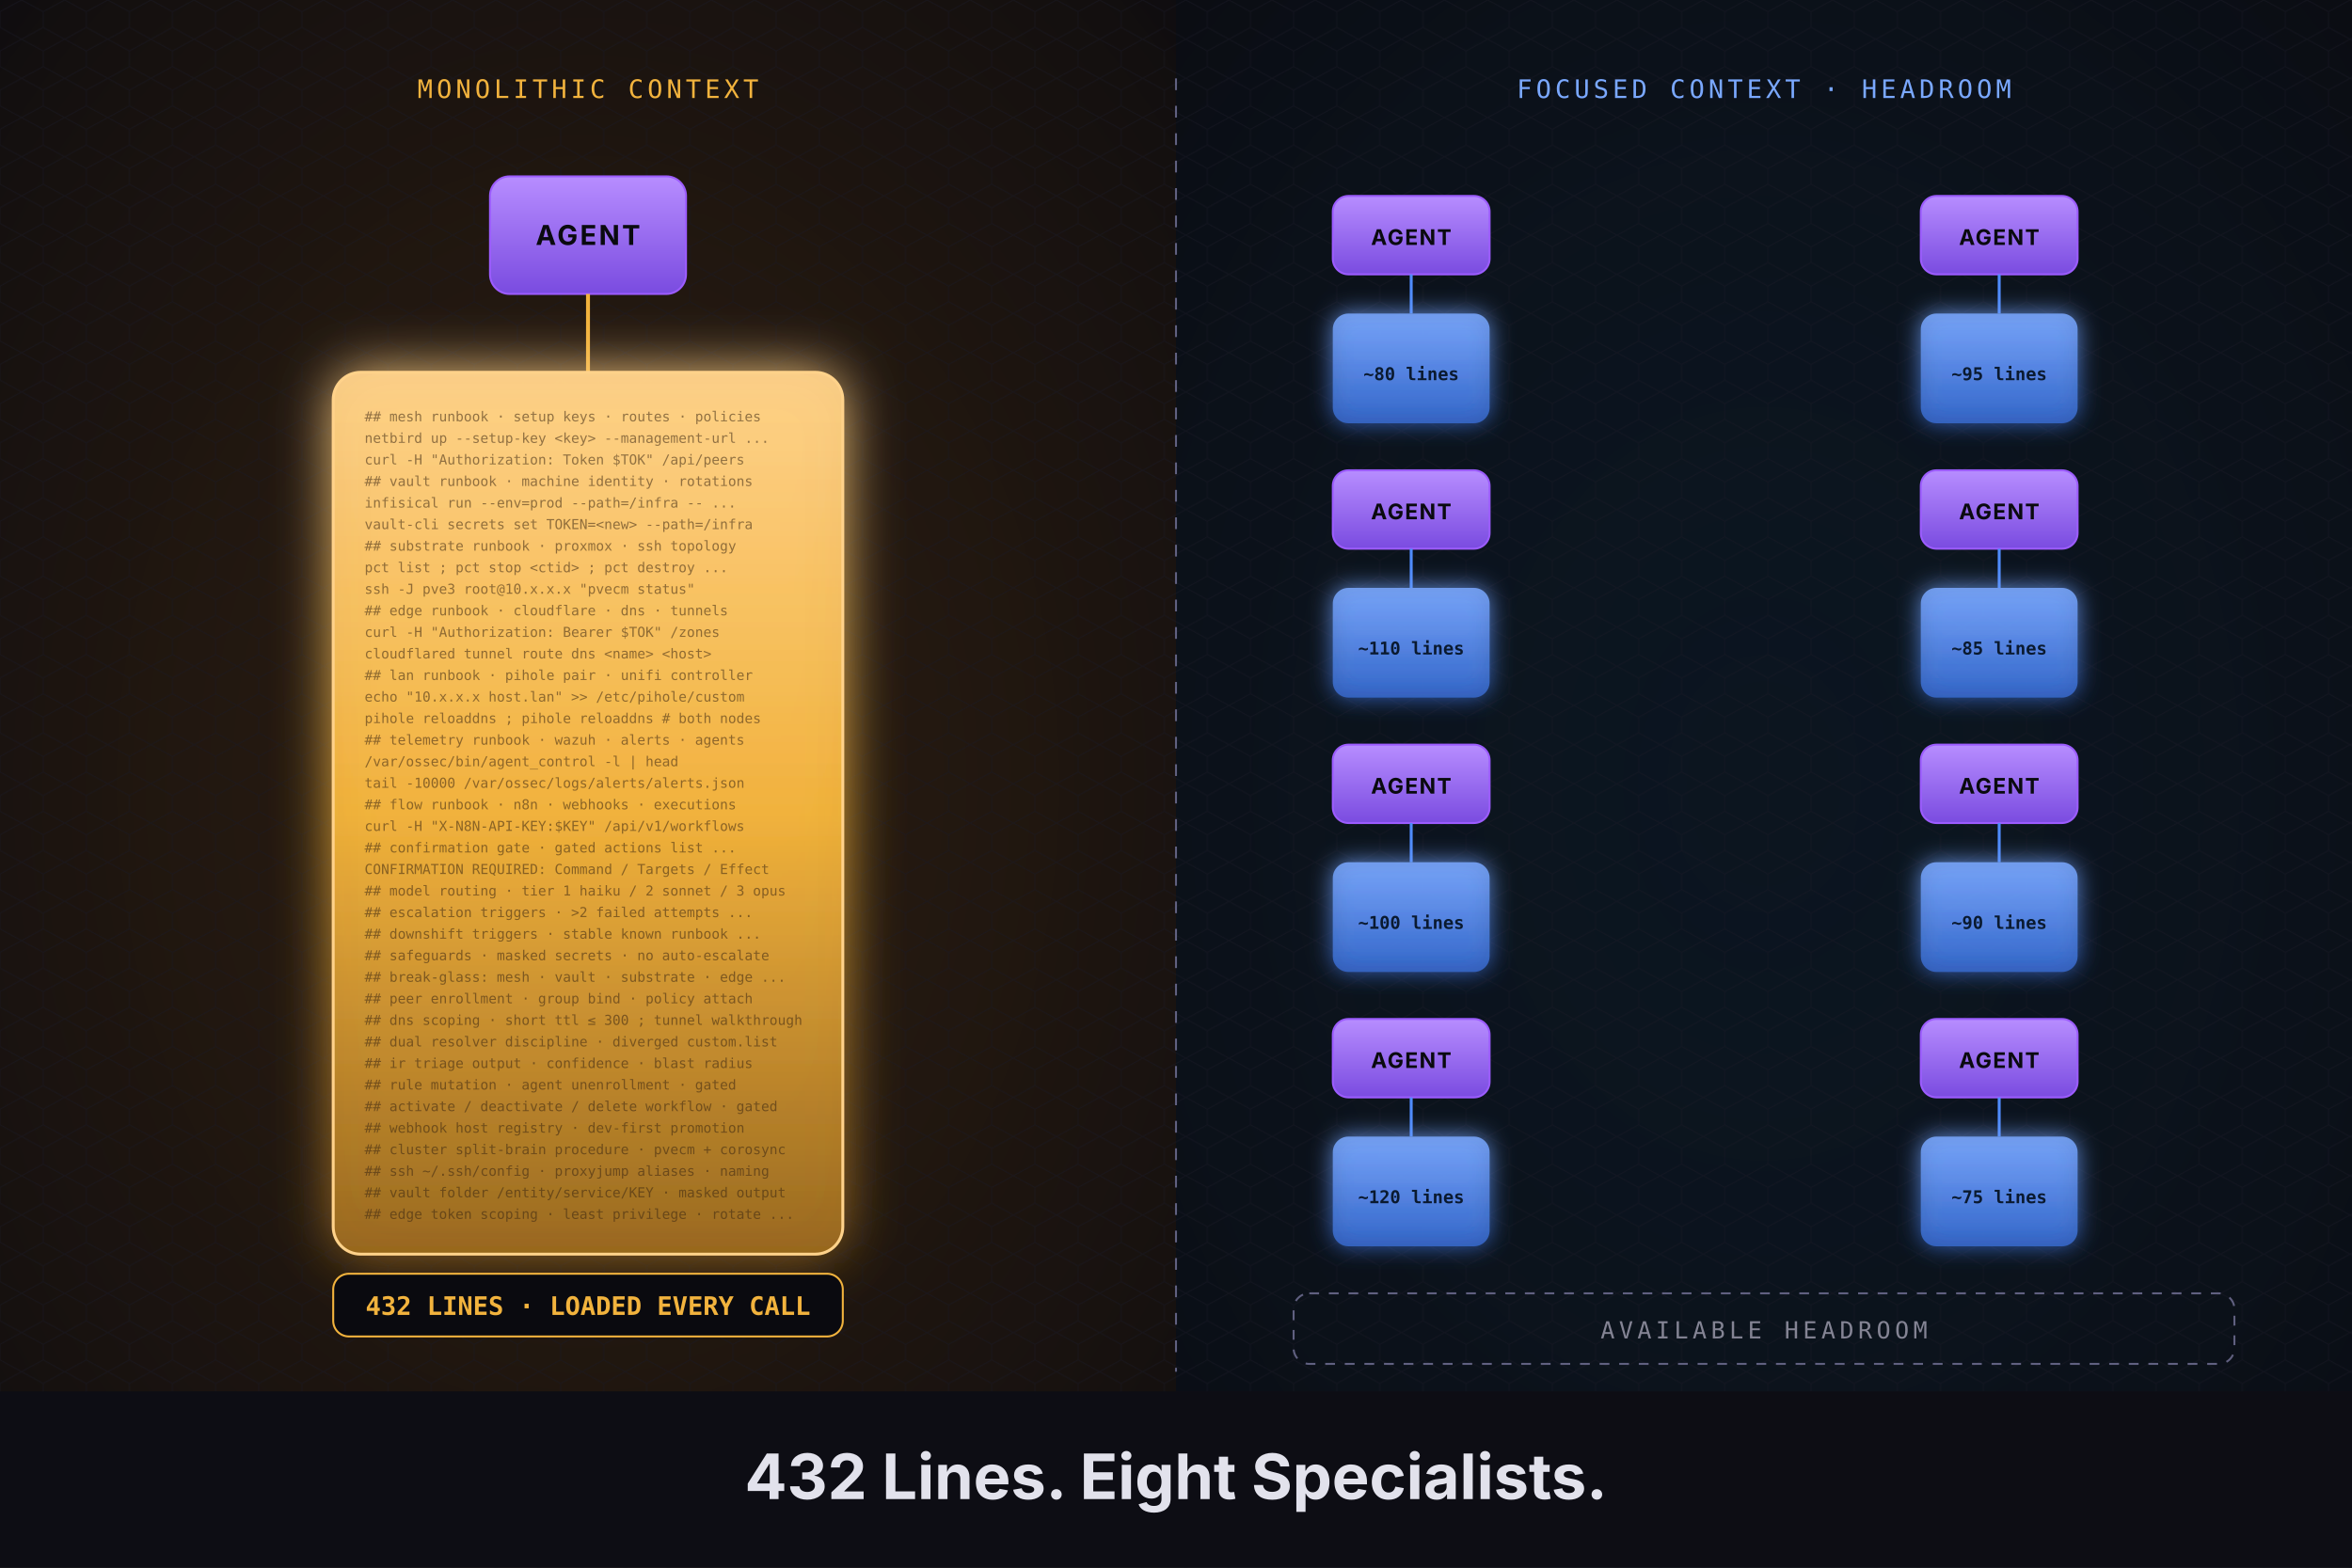
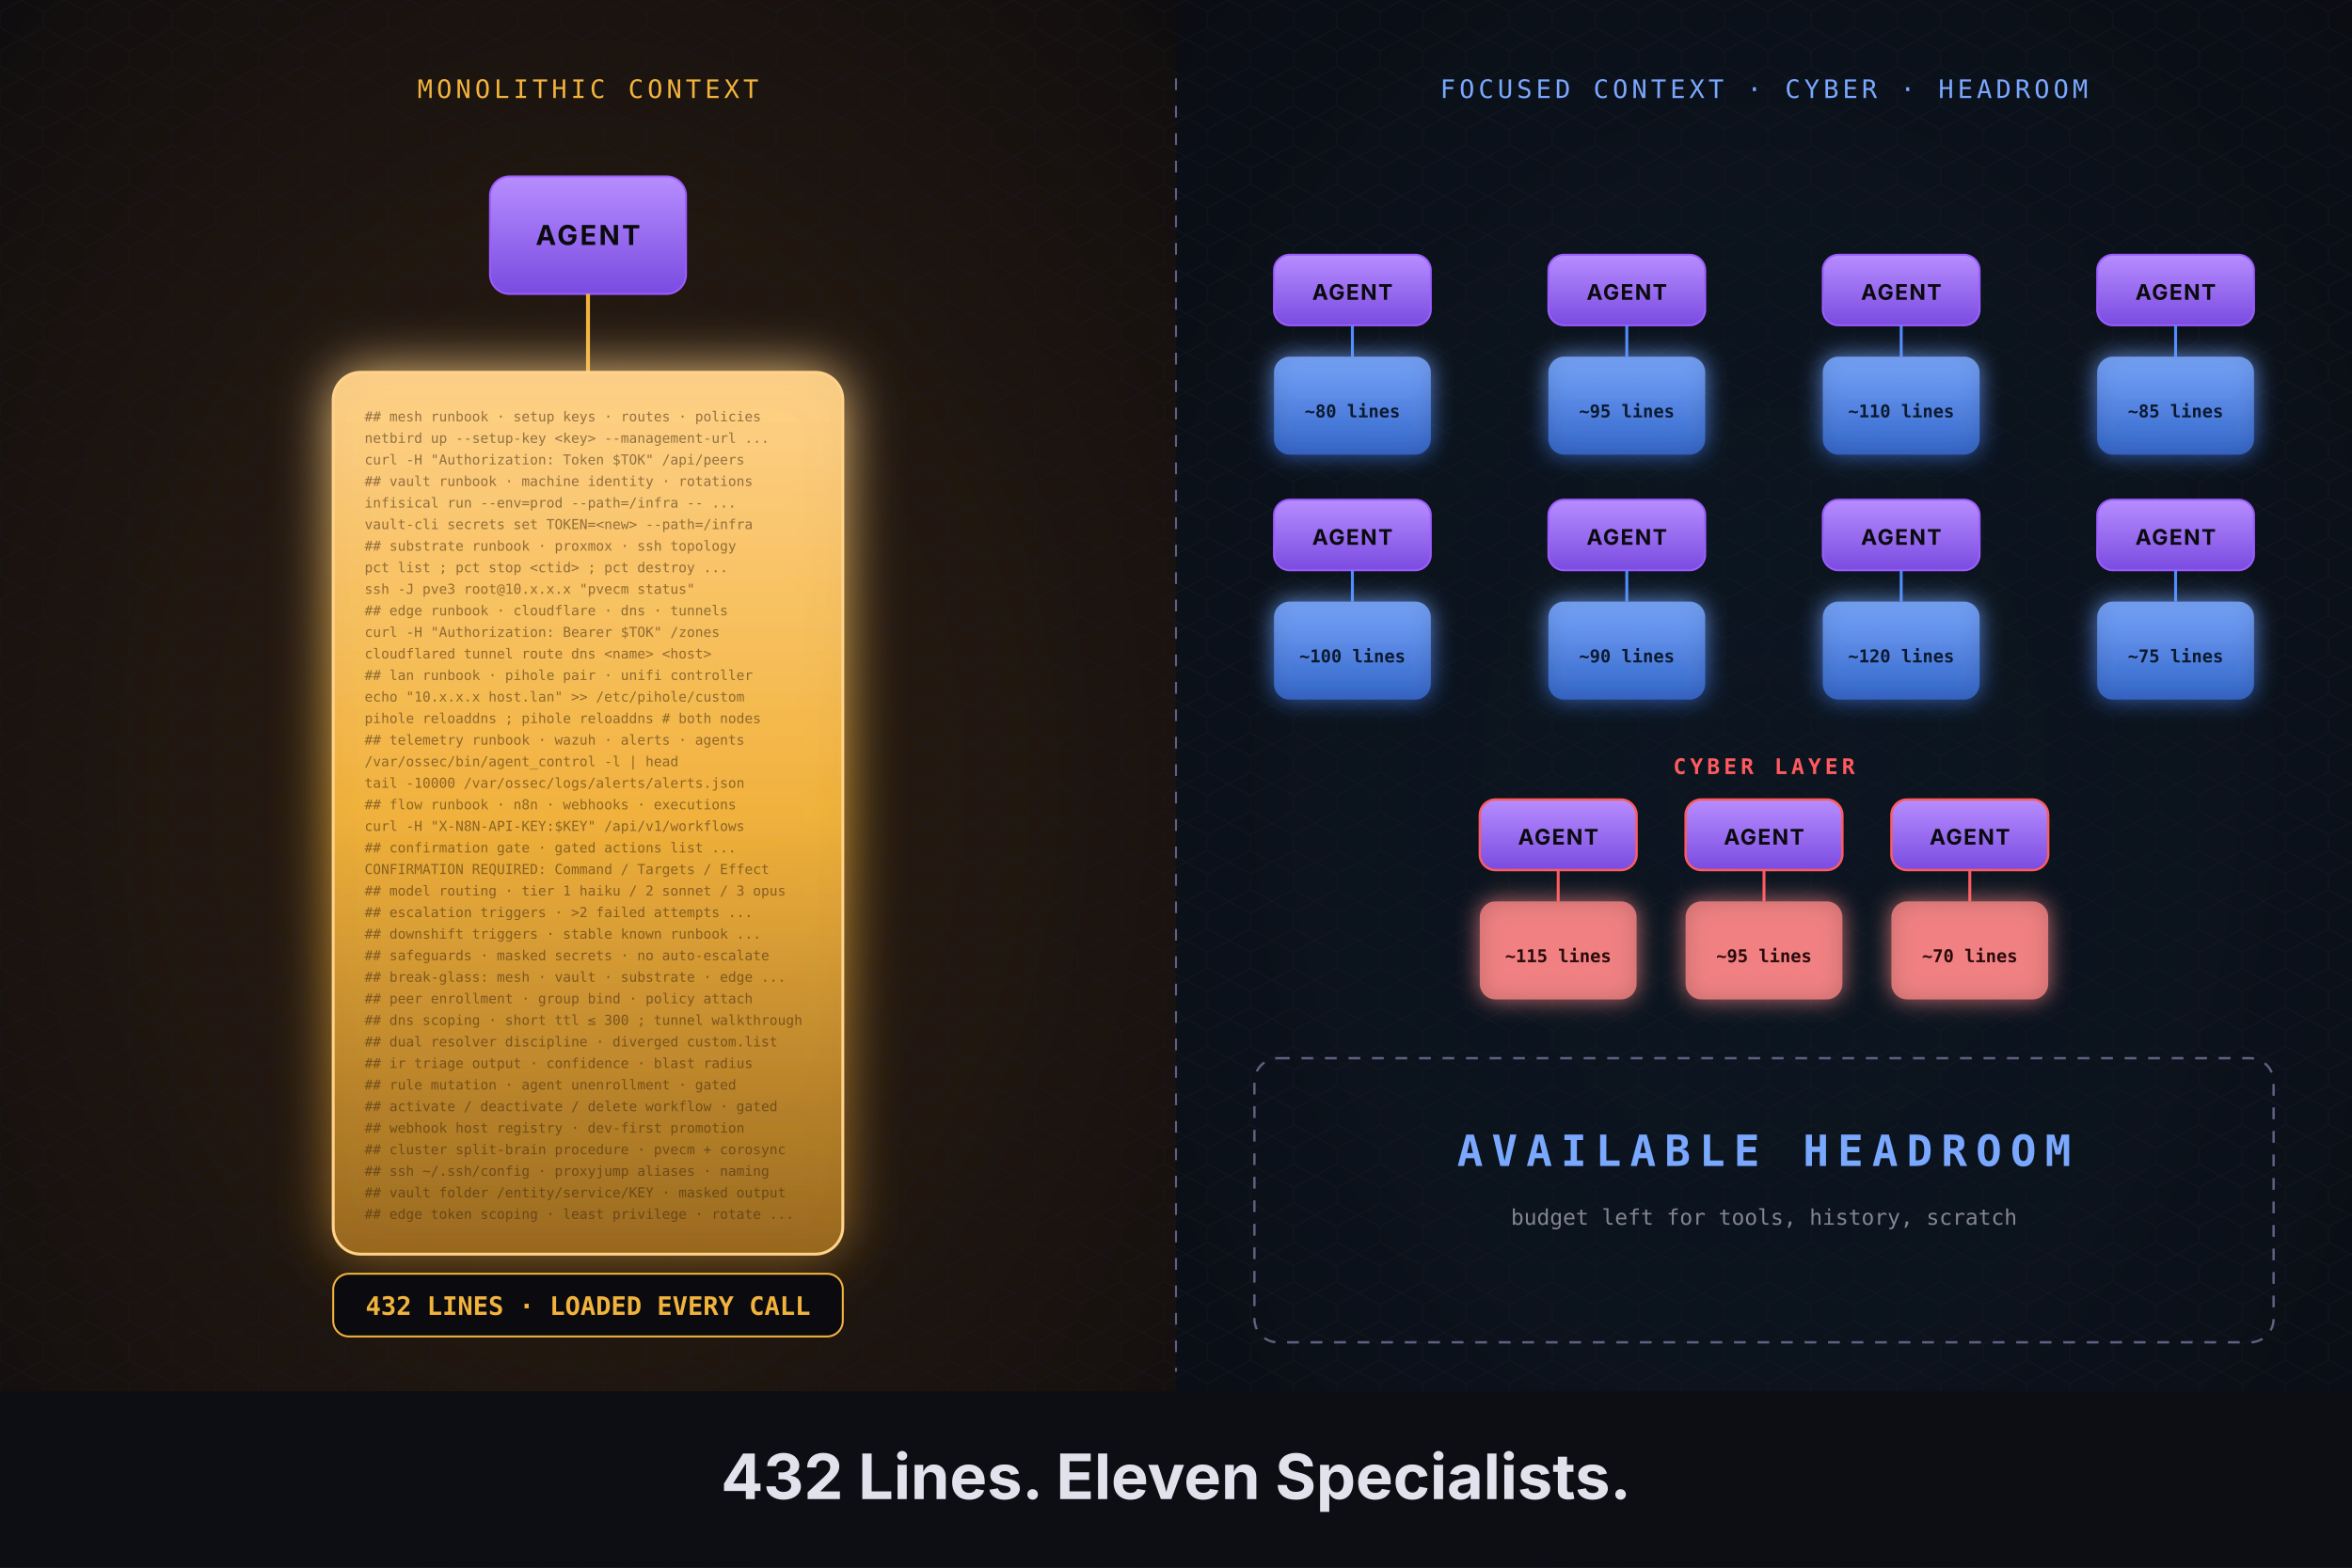
<svg xmlns="http://www.w3.org/2000/svg" viewBox="0 0 1200 800" role="img" aria-labelledby="cbTitle cbDesc" font-family="Inter, system-ui, sans-serif">
  <defs>
    <radialGradient id="cbBgL" cx="0.5" cy="0.5" r="0.8">
      <stop offset="0" stop-color="#3a2510" stop-opacity="0.7" />
      <stop offset="1" stop-color="#0a0a0f" stop-opacity="1" />
    </radialGradient>
    <radialGradient id="cbBgR" cx="0.5" cy="0.5" r="0.8">
      <stop offset="0" stop-color="#0d2030" stop-opacity="0.5" />
      <stop offset="1" stop-color="#0a0a0f" stop-opacity="1" />
    </radialGradient>
    <linearGradient id="cbAgentBox" x1="0" y1="0" x2="0" y2="1">
      <stop offset="0" stop-color="#b78dff" />
      <stop offset="1" stop-color="#7a4be0" />
    </linearGradient>
    <linearGradient id="cbHotCtx" x1="0" y1="0" x2="0" y2="1">
      <stop offset="0" stop-color="#ffd28a" />
      <stop offset="0.5" stop-color="#f2b33d" />
      <stop offset="1" stop-color="#9a6920" />
    </linearGradient>
    <linearGradient id="cbCoolCtx" x1="0" y1="0" x2="0" y2="1">
      <stop offset="0" stop-color="#7aa8ff" />
      <stop offset="1" stop-color="#3568cc" />
    </linearGradient>
    <filter id="cbHotGlow" x="-30%" y="-30%" width="160%" height="160%">
      <feGaussianBlur stdDeviation="14" result="b" />
      <feMerge>
        <feMergeNode in="b" />
        <feMergeNode in="SourceGraphic" />
      </feMerge>
    </filter>
    <filter id="cbCoolGlow" x="-30%" y="-30%" width="160%" height="160%">
      <feGaussianBlur stdDeviation="6" result="b" />
      <feMerge>
        <feMergeNode in="b" />
        <feMergeNode in="SourceGraphic" />
      </feMerge>
    </filter>
    <pattern id="cbHex" width="22" height="20" patternUnits="userSpaceOnUse">
      <path d="M 11 0 L 22 6 L 22 14 L 11 20 L 0 14 L 0 6 Z" fill="none" stroke="#1a1a26" stroke-width="0.5" />
    </pattern>
  </defs>
  <rect width="1200" height="800" fill="#0a0a0f" />
  <rect width="600" height="800" fill="url(#cbBgL)" />
  <rect x="600" width="600" height="800" fill="url(#cbBgR)" />
  <rect width="1200" height="800" fill="url(#cbHex)" opacity="0.5" />
  <line x1="600" y1="40" x2="600" y2="700" stroke="#606080" stroke-width="1" stroke-dasharray="6 8" />
  <text x="300" y="50" text-anchor="middle" fill="#f2b33d" font-size="13" font-family="JetBrains Mono, monospace" letter-spacing="0.15em">MONOLITHIC CONTEXT</text>
-   <text x="900" y="50" text-anchor="middle" fill="#7aa8ff" font-size="13" font-family="JetBrains Mono, monospace" letter-spacing="0.15em">FOCUSED CONTEXT · HEADROOM</text>
+   <text x="900" y="50" text-anchor="middle" fill="#7aa8ff" font-size="13" font-family="JetBrains Mono, monospace" letter-spacing="0.15em">FOCUSED CONTEXT · CYBER · HEADROOM</text>
  <g>
    <g>
      <rect x="250" y="90" width="100" height="60" rx="10" fill="url(#cbAgentBox)" stroke="#9c5cff" stroke-width="1" />
      <text x="300" y="125" text-anchor="middle" fill="#0a0a0f" font-size="14" font-weight="700" letter-spacing="0.08em">AGENT</text>
    </g>
    <line x1="300" y1="150" x2="300" y2="190" stroke="#f2b33d" stroke-width="2" />
    <g filter="url(#cbHotGlow)">
      <rect x="170" y="190" width="260" height="450" rx="14" fill="url(#cbHotCtx)" opacity="0.95" />
    </g>
    <rect x="170" y="190" width="260" height="450" rx="14" fill="none" stroke="#ffd28a" stroke-width="1.5" />
    <g fill="#3a2510" font-family="JetBrains Mono, monospace" font-size="7" opacity="0.55">
      <text x="186" y="215">## mesh runbook · setup keys · routes · policies</text>
      <text x="186" y="226">netbird up --setup-key &lt;key&gt; --management-url ...</text>
      <text x="186" y="237">curl -H "Authorization: Token $TOK" /api/peers</text>
      <text x="186" y="248">## vault runbook · machine identity · rotations</text>
      <text x="186" y="259">infisical run --env=prod --path=/infra -- ...</text>
      <text x="186" y="270">vault-cli secrets set TOKEN=&lt;new&gt; --path=/infra</text>
      <text x="186" y="281">## substrate runbook · proxmox · ssh topology</text>
      <text x="186" y="292">pct list ; pct stop &lt;ctid&gt; ; pct destroy ...</text>
      <text x="186" y="303">ssh -J pve3 root@10.x.x.x "pvecm status"</text>
      <text x="186" y="314">## edge runbook · cloudflare · dns · tunnels</text>
      <text x="186" y="325">curl -H "Authorization: Bearer $TOK" /zones</text>
      <text x="186" y="336">cloudflared tunnel route dns &lt;name&gt; &lt;host&gt;</text>
      <text x="186" y="347">## lan runbook · pihole pair · unifi controller</text>
      <text x="186" y="358">echo "10.x.x.x host.lan" &gt;&gt; /etc/pihole/custom</text>
      <text x="186" y="369">pihole reloaddns ; pihole reloaddns # both nodes</text>
      <text x="186" y="380">## telemetry runbook · wazuh · alerts · agents</text>
      <text x="186" y="391">/var/ossec/bin/agent_control -l | head</text>
      <text x="186" y="402">tail -10000 /var/ossec/logs/alerts/alerts.json</text>
      <text x="186" y="413">## flow runbook · n8n · webhooks · executions</text>
      <text x="186" y="424">curl -H "X-N8N-API-KEY:$KEY" /api/v1/workflows</text>
      <text x="186" y="435">## confirmation gate · gated actions list ...</text>
      <text x="186" y="446">CONFIRMATION REQUIRED: Command / Targets / Effect</text>
      <text x="186" y="457">## model routing · tier 1 haiku / 2 sonnet / 3 opus</text>
      <text x="186" y="468">## escalation triggers · &gt;2 failed attempts ...</text>
      <text x="186" y="479">## downshift triggers · stable known runbook ...</text>
      <text x="186" y="490">## safeguards · masked secrets · no auto-escalate</text>
      <text x="186" y="501">## break-glass: mesh · vault · substrate · edge ...</text>
      <text x="186" y="512">## peer enrollment · group bind · policy attach</text>
      <text x="186" y="523">## dns scoping · short ttl ≤ 300 ; tunnel walkthrough</text>
      <text x="186" y="534">## dual resolver discipline · diverged custom.list</text>
      <text x="186" y="545">## ir triage output · confidence · blast radius</text>
      <text x="186" y="556">## rule mutation · agent unenrollment · gated</text>
      <text x="186" y="567">## activate / deactivate / delete workflow · gated</text>
      <text x="186" y="578">## webhook host registry · dev-first promotion</text>
      <text x="186" y="589">## cluster split-brain procedure · pvecm + corosync</text>
      <text x="186" y="600">## ssh ~/.ssh/config · proxyjump aliases · naming</text>
      <text x="186" y="611">## vault folder /entity/service/KEY · masked output</text>
      <text x="186" y="622">## edge token scoping · least privilege · rotate ...</text>
    </g>
    <g>
      <rect x="170" y="650" width="260" height="32" rx="8" fill="#0a0a0f" stroke="#f2b33d" stroke-width="1" />
      <text x="300" y="671" text-anchor="middle" fill="#f2b33d" font-size="13" font-weight="600" font-family="JetBrains Mono, monospace">432 LINES · LOADED EVERY CALL</text>
    </g>
  </g>
  <g>
-     <g transform="translate(0,0)">
-       <g>
-         <rect x="680" y="100" width="80" height="40" rx="8" fill="url(#cbAgentBox)" stroke="#9c5cff" stroke-width="1" />
-         <text x="720" y="125" text-anchor="middle" fill="#0a0a0f" font-size="11" font-weight="700" letter-spacing="0.06em">AGENT</text>
-         <line x1="720" y1="140" x2="720" y2="160" stroke="#4f8cff" stroke-width="1.5" />
-         <g filter="url(#cbCoolGlow)">
-           <rect x="680" y="160" width="80" height="56" rx="8" fill="url(#cbCoolCtx)" opacity="0.85" />
-         </g>
-         <text x="720" y="194" text-anchor="middle" fill="#0a1a30" font-size="9" font-weight="600" font-family="JetBrains Mono, monospace">~80 lines</text>
-       </g>
-       <g>
-         <rect x="980" y="100" width="80" height="40" rx="8" fill="url(#cbAgentBox)" stroke="#9c5cff" stroke-width="1" />
-         <text x="1020" y="125" text-anchor="middle" fill="#0a0a0f" font-size="11" font-weight="700" letter-spacing="0.06em">AGENT</text>
-         <line x1="1020" y1="140" x2="1020" y2="160" stroke="#4f8cff" stroke-width="1.5" />
-         <g filter="url(#cbCoolGlow)">
-           <rect x="980" y="160" width="80" height="56" rx="8" fill="url(#cbCoolCtx)" opacity="0.85" />
-         </g>
-         <text x="1020" y="194" text-anchor="middle" fill="#0a1a30" font-size="9" font-weight="600" font-family="JetBrains Mono, monospace">~95 lines</text>
-       </g>
-       <g>
-         <rect x="680" y="240" width="80" height="40" rx="8" fill="url(#cbAgentBox)" stroke="#9c5cff" stroke-width="1" />
-         <text x="720" y="265" text-anchor="middle" fill="#0a0a0f" font-size="11" font-weight="700" letter-spacing="0.06em">AGENT</text>
-         <line x1="720" y1="280" x2="720" y2="300" stroke="#4f8cff" stroke-width="1.5" />
-         <g filter="url(#cbCoolGlow)">
-           <rect x="680" y="300" width="80" height="56" rx="8" fill="url(#cbCoolCtx)" opacity="0.85" />
-         </g>
-         <text x="720" y="334" text-anchor="middle" fill="#0a1a30" font-size="9" font-weight="600" font-family="JetBrains Mono, monospace">~110 lines</text>
-       </g>
-       <g>
-         <rect x="980" y="240" width="80" height="40" rx="8" fill="url(#cbAgentBox)" stroke="#9c5cff" stroke-width="1" />
-         <text x="1020" y="265" text-anchor="middle" fill="#0a0a0f" font-size="11" font-weight="700" letter-spacing="0.06em">AGENT</text>
-         <line x1="1020" y1="280" x2="1020" y2="300" stroke="#4f8cff" stroke-width="1.5" />
-         <g filter="url(#cbCoolGlow)">
-           <rect x="980" y="300" width="80" height="56" rx="8" fill="url(#cbCoolCtx)" opacity="0.85" />
-         </g>
-         <text x="1020" y="334" text-anchor="middle" fill="#0a1a30" font-size="9" font-weight="600" font-family="JetBrains Mono, monospace">~85 lines</text>
-       </g>
-       <g>
-         <rect x="680" y="380" width="80" height="40" rx="8" fill="url(#cbAgentBox)" stroke="#9c5cff" stroke-width="1" />
-         <text x="720" y="405" text-anchor="middle" fill="#0a0a0f" font-size="11" font-weight="700" letter-spacing="0.06em">AGENT</text>
-         <line x1="720" y1="420" x2="720" y2="440" stroke="#4f8cff" stroke-width="1.5" />
-         <g filter="url(#cbCoolGlow)">
-           <rect x="680" y="440" width="80" height="56" rx="8" fill="url(#cbCoolCtx)" opacity="0.85" />
-         </g>
-         <text x="720" y="474" text-anchor="middle" fill="#0a1a30" font-size="9" font-weight="600" font-family="JetBrains Mono, monospace">~100 lines</text>
-       </g>
-       <g>
-         <rect x="980" y="380" width="80" height="40" rx="8" fill="url(#cbAgentBox)" stroke="#9c5cff" stroke-width="1" />
-         <text x="1020" y="405" text-anchor="middle" fill="#0a0a0f" font-size="11" font-weight="700" letter-spacing="0.06em">AGENT</text>
-         <line x1="1020" y1="420" x2="1020" y2="440" stroke="#4f8cff" stroke-width="1.5" />
-         <g filter="url(#cbCoolGlow)">
-           <rect x="980" y="440" width="80" height="56" rx="8" fill="url(#cbCoolCtx)" opacity="0.85" />
-         </g>
-         <text x="1020" y="474" text-anchor="middle" fill="#0a1a30" font-size="9" font-weight="600" font-family="JetBrains Mono, monospace">~90 lines</text>
-       </g>
-       <g>
-         <rect x="680" y="520" width="80" height="40" rx="8" fill="url(#cbAgentBox)" stroke="#9c5cff" stroke-width="1" />
-         <text x="720" y="545" text-anchor="middle" fill="#0a0a0f" font-size="11" font-weight="700" letter-spacing="0.06em">AGENT</text>
-         <line x1="720" y1="560" x2="720" y2="580" stroke="#4f8cff" stroke-width="1.5" />
-         <g filter="url(#cbCoolGlow)">
-           <rect x="680" y="580" width="80" height="56" rx="8" fill="url(#cbCoolCtx)" opacity="0.85" />
-         </g>
-         <text x="720" y="614" text-anchor="middle" fill="#0a1a30" font-size="9" font-weight="600" font-family="JetBrains Mono, monospace">~120 lines</text>
-       </g>
-       <g>
-         <rect x="980" y="520" width="80" height="40" rx="8" fill="url(#cbAgentBox)" stroke="#9c5cff" stroke-width="1" />
-         <text x="1020" y="545" text-anchor="middle" fill="#0a0a0f" font-size="11" font-weight="700" letter-spacing="0.06em">AGENT</text>
-         <line x1="1020" y1="560" x2="1020" y2="580" stroke="#4f8cff" stroke-width="1.5" />
-         <g filter="url(#cbCoolGlow)">
-           <rect x="980" y="580" width="80" height="56" rx="8" fill="url(#cbCoolCtx)" opacity="0.85" />
-         </g>
-         <text x="1020" y="614" text-anchor="middle" fill="#0a1a30" font-size="9" font-weight="600" font-family="JetBrains Mono, monospace">~75 lines</text>
-       </g>
-     </g>
-     <g>
-       <rect x="660" y="660" width="480" height="36" rx="8" fill="none" stroke="#606080" stroke-width="1" stroke-dasharray="5 5" />
-       <text x="900" y="683" text-anchor="middle" fill="#848494" font-size="12" font-family="JetBrains Mono, monospace" letter-spacing="0.18em">AVAILABLE HEADROOM</text>
+     <g>
+       <rect x="650" y="130" width="80" height="36" rx="8" fill="url(#cbAgentBox)" stroke="#9c5cff" stroke-width="1" />
+       <text x="690" y="153" text-anchor="middle" fill="#0a0a0f" font-size="11" font-weight="700" letter-spacing="0.06em">AGENT</text>
+       <line x1="690" y1="166" x2="690" y2="182" stroke="#4f8cff" stroke-width="1.5" />
+       <g filter="url(#cbCoolGlow)">
+         <rect x="650" y="182" width="80" height="50" rx="8" fill="url(#cbCoolCtx)" opacity="0.85" />
+       </g>
+       <text x="690" y="213" text-anchor="middle" fill="#0a1a30" font-size="9" font-weight="600" font-family="JetBrains Mono, monospace">~80 lines</text>
+     </g>
+     <g>
+       <rect x="790" y="130" width="80" height="36" rx="8" fill="url(#cbAgentBox)" stroke="#9c5cff" stroke-width="1" />
+       <text x="830" y="153" text-anchor="middle" fill="#0a0a0f" font-size="11" font-weight="700" letter-spacing="0.06em">AGENT</text>
+       <line x1="830" y1="166" x2="830" y2="182" stroke="#4f8cff" stroke-width="1.5" />
+       <g filter="url(#cbCoolGlow)">
+         <rect x="790" y="182" width="80" height="50" rx="8" fill="url(#cbCoolCtx)" opacity="0.85" />
+       </g>
+       <text x="830" y="213" text-anchor="middle" fill="#0a1a30" font-size="9" font-weight="600" font-family="JetBrains Mono, monospace">~95 lines</text>
+     </g>
+     <g>
+       <rect x="930" y="130" width="80" height="36" rx="8" fill="url(#cbAgentBox)" stroke="#9c5cff" stroke-width="1" />
+       <text x="970" y="153" text-anchor="middle" fill="#0a0a0f" font-size="11" font-weight="700" letter-spacing="0.06em">AGENT</text>
+       <line x1="970" y1="166" x2="970" y2="182" stroke="#4f8cff" stroke-width="1.5" />
+       <g filter="url(#cbCoolGlow)">
+         <rect x="930" y="182" width="80" height="50" rx="8" fill="url(#cbCoolCtx)" opacity="0.85" />
+       </g>
+       <text x="970" y="213" text-anchor="middle" fill="#0a1a30" font-size="9" font-weight="600" font-family="JetBrains Mono, monospace">~110 lines</text>
+     </g>
+     <g>
+       <rect x="1070" y="130" width="80" height="36" rx="8" fill="url(#cbAgentBox)" stroke="#9c5cff" stroke-width="1" />
+       <text x="1110" y="153" text-anchor="middle" fill="#0a0a0f" font-size="11" font-weight="700" letter-spacing="0.06em">AGENT</text>
+       <line x1="1110" y1="166" x2="1110" y2="182" stroke="#4f8cff" stroke-width="1.5" />
+       <g filter="url(#cbCoolGlow)">
+         <rect x="1070" y="182" width="80" height="50" rx="8" fill="url(#cbCoolCtx)" opacity="0.85" />
+       </g>
+       <text x="1110" y="213" text-anchor="middle" fill="#0a1a30" font-size="9" font-weight="600" font-family="JetBrains Mono, monospace">~85 lines</text>
+     </g>
+     <g>
+       <rect x="650" y="255" width="80" height="36" rx="8" fill="url(#cbAgentBox)" stroke="#9c5cff" stroke-width="1" />
+       <text x="690" y="278" text-anchor="middle" fill="#0a0a0f" font-size="11" font-weight="700" letter-spacing="0.06em">AGENT</text>
+       <line x1="690" y1="291" x2="690" y2="307" stroke="#4f8cff" stroke-width="1.5" />
+       <g filter="url(#cbCoolGlow)">
+         <rect x="650" y="307" width="80" height="50" rx="8" fill="url(#cbCoolCtx)" opacity="0.85" />
+       </g>
+       <text x="690" y="338" text-anchor="middle" fill="#0a1a30" font-size="9" font-weight="600" font-family="JetBrains Mono, monospace">~100 lines</text>
+     </g>
+     <g>
+       <rect x="790" y="255" width="80" height="36" rx="8" fill="url(#cbAgentBox)" stroke="#9c5cff" stroke-width="1" />
+       <text x="830" y="278" text-anchor="middle" fill="#0a0a0f" font-size="11" font-weight="700" letter-spacing="0.06em">AGENT</text>
+       <line x1="830" y1="291" x2="830" y2="307" stroke="#4f8cff" stroke-width="1.5" />
+       <g filter="url(#cbCoolGlow)">
+         <rect x="790" y="307" width="80" height="50" rx="8" fill="url(#cbCoolCtx)" opacity="0.85" />
+       </g>
+       <text x="830" y="338" text-anchor="middle" fill="#0a1a30" font-size="9" font-weight="600" font-family="JetBrains Mono, monospace">~90 lines</text>
+     </g>
+     <g>
+       <rect x="930" y="255" width="80" height="36" rx="8" fill="url(#cbAgentBox)" stroke="#9c5cff" stroke-width="1" />
+       <text x="970" y="278" text-anchor="middle" fill="#0a0a0f" font-size="11" font-weight="700" letter-spacing="0.06em">AGENT</text>
+       <line x1="970" y1="291" x2="970" y2="307" stroke="#4f8cff" stroke-width="1.5" />
+       <g filter="url(#cbCoolGlow)">
+         <rect x="930" y="307" width="80" height="50" rx="8" fill="url(#cbCoolCtx)" opacity="0.85" />
+       </g>
+       <text x="970" y="338" text-anchor="middle" fill="#0a1a30" font-size="9" font-weight="600" font-family="JetBrains Mono, monospace">~120 lines</text>
+     </g>
+     <g>
+       <rect x="1070" y="255" width="80" height="36" rx="8" fill="url(#cbAgentBox)" stroke="#9c5cff" stroke-width="1" />
+       <text x="1110" y="278" text-anchor="middle" fill="#0a0a0f" font-size="11" font-weight="700" letter-spacing="0.06em">AGENT</text>
+       <line x1="1110" y1="291" x2="1110" y2="307" stroke="#4f8cff" stroke-width="1.5" />
+       <g filter="url(#cbCoolGlow)">
+         <rect x="1070" y="307" width="80" height="50" rx="8" fill="url(#cbCoolCtx)" opacity="0.85" />
+       </g>
+       <text x="1110" y="338" text-anchor="middle" fill="#0a1a30" font-size="9" font-weight="600" font-family="JetBrains Mono, monospace">~75 lines</text>
+     </g>
+     <text x="900" y="395" text-anchor="middle" fill="#ff5a5f" font-size="11" font-family="JetBrains Mono, monospace" letter-spacing="0.18em" font-weight="600">CYBER LAYER</text>
+     <g>
+       <rect x="755" y="408" width="80" height="36" rx="8" fill="url(#cbAgentBox)" stroke="#ff5a5f" stroke-width="1.2" />
+       <text x="795" y="431" text-anchor="middle" fill="#0a0a0f" font-size="11" font-weight="700" letter-spacing="0.06em">AGENT</text>
+       <line x1="795" y1="444" x2="795" y2="460" stroke="#ff5a5f" stroke-width="1.5" />
+       <g filter="url(#cbCoolGlow)">
+         <rect x="755" y="460" width="80" height="50" rx="8" fill="#ff8888" opacity="0.75" />
+       </g>
+       <text x="795" y="491" text-anchor="middle" fill="#2a0a0a" font-size="9" font-weight="600" font-family="JetBrains Mono, monospace">~115 lines</text>
+     </g>
+     <g>
+       <rect x="860" y="408" width="80" height="36" rx="8" fill="url(#cbAgentBox)" stroke="#ff5a5f" stroke-width="1.2" />
+       <text x="900" y="431" text-anchor="middle" fill="#0a0a0f" font-size="11" font-weight="700" letter-spacing="0.06em">AGENT</text>
+       <line x1="900" y1="444" x2="900" y2="460" stroke="#ff5a5f" stroke-width="1.5" />
+       <g filter="url(#cbCoolGlow)">
+         <rect x="860" y="460" width="80" height="50" rx="8" fill="#ff8888" opacity="0.75" />
+       </g>
+       <text x="900" y="491" text-anchor="middle" fill="#2a0a0a" font-size="9" font-weight="600" font-family="JetBrains Mono, monospace">~95 lines</text>
+     </g>
+     <g>
+       <rect x="965" y="408" width="80" height="36" rx="8" fill="url(#cbAgentBox)" stroke="#ff5a5f" stroke-width="1.2" />
+       <text x="1005" y="431" text-anchor="middle" fill="#0a0a0f" font-size="11" font-weight="700" letter-spacing="0.06em">AGENT</text>
+       <line x1="1005" y1="444" x2="1005" y2="460" stroke="#ff5a5f" stroke-width="1.5" />
+       <g filter="url(#cbCoolGlow)">
+         <rect x="965" y="460" width="80" height="50" rx="8" fill="#ff8888" opacity="0.75" />
+       </g>
+       <text x="1005" y="491" text-anchor="middle" fill="#2a0a0a" font-size="9" font-weight="600" font-family="JetBrains Mono, monospace">~70 lines</text>
+     </g>
+     <g>
+       <rect x="640" y="540" width="520" height="145" rx="12" fill="none" stroke="#606080" stroke-width="1.2" stroke-dasharray="6 6" />
+       <text x="900" y="595" text-anchor="middle" fill="#7aa8ff" font-size="22" font-weight="600" letter-spacing="0.2em" font-family="JetBrains Mono, monospace">AVAILABLE HEADROOM</text>
+       <text x="900" y="625" text-anchor="middle" fill="#848494" font-size="11" font-family="JetBrains Mono, monospace">budget left for tools, history, scratch</text>
    </g>
  </g>
  <g>
    <rect x="0" y="710" width="1200" height="90" fill="#0d0d14" />
-     <text x="600" y="765" text-anchor="middle" fill="#e2e2ec" font-size="32" font-weight="700">432 Lines. Eight Specialists.</text>
+     <text x="600" y="765" text-anchor="middle" fill="#e2e2ec" font-size="32" font-weight="700">432 Lines. Eleven Specialists.</text>
  </g>
</svg>
